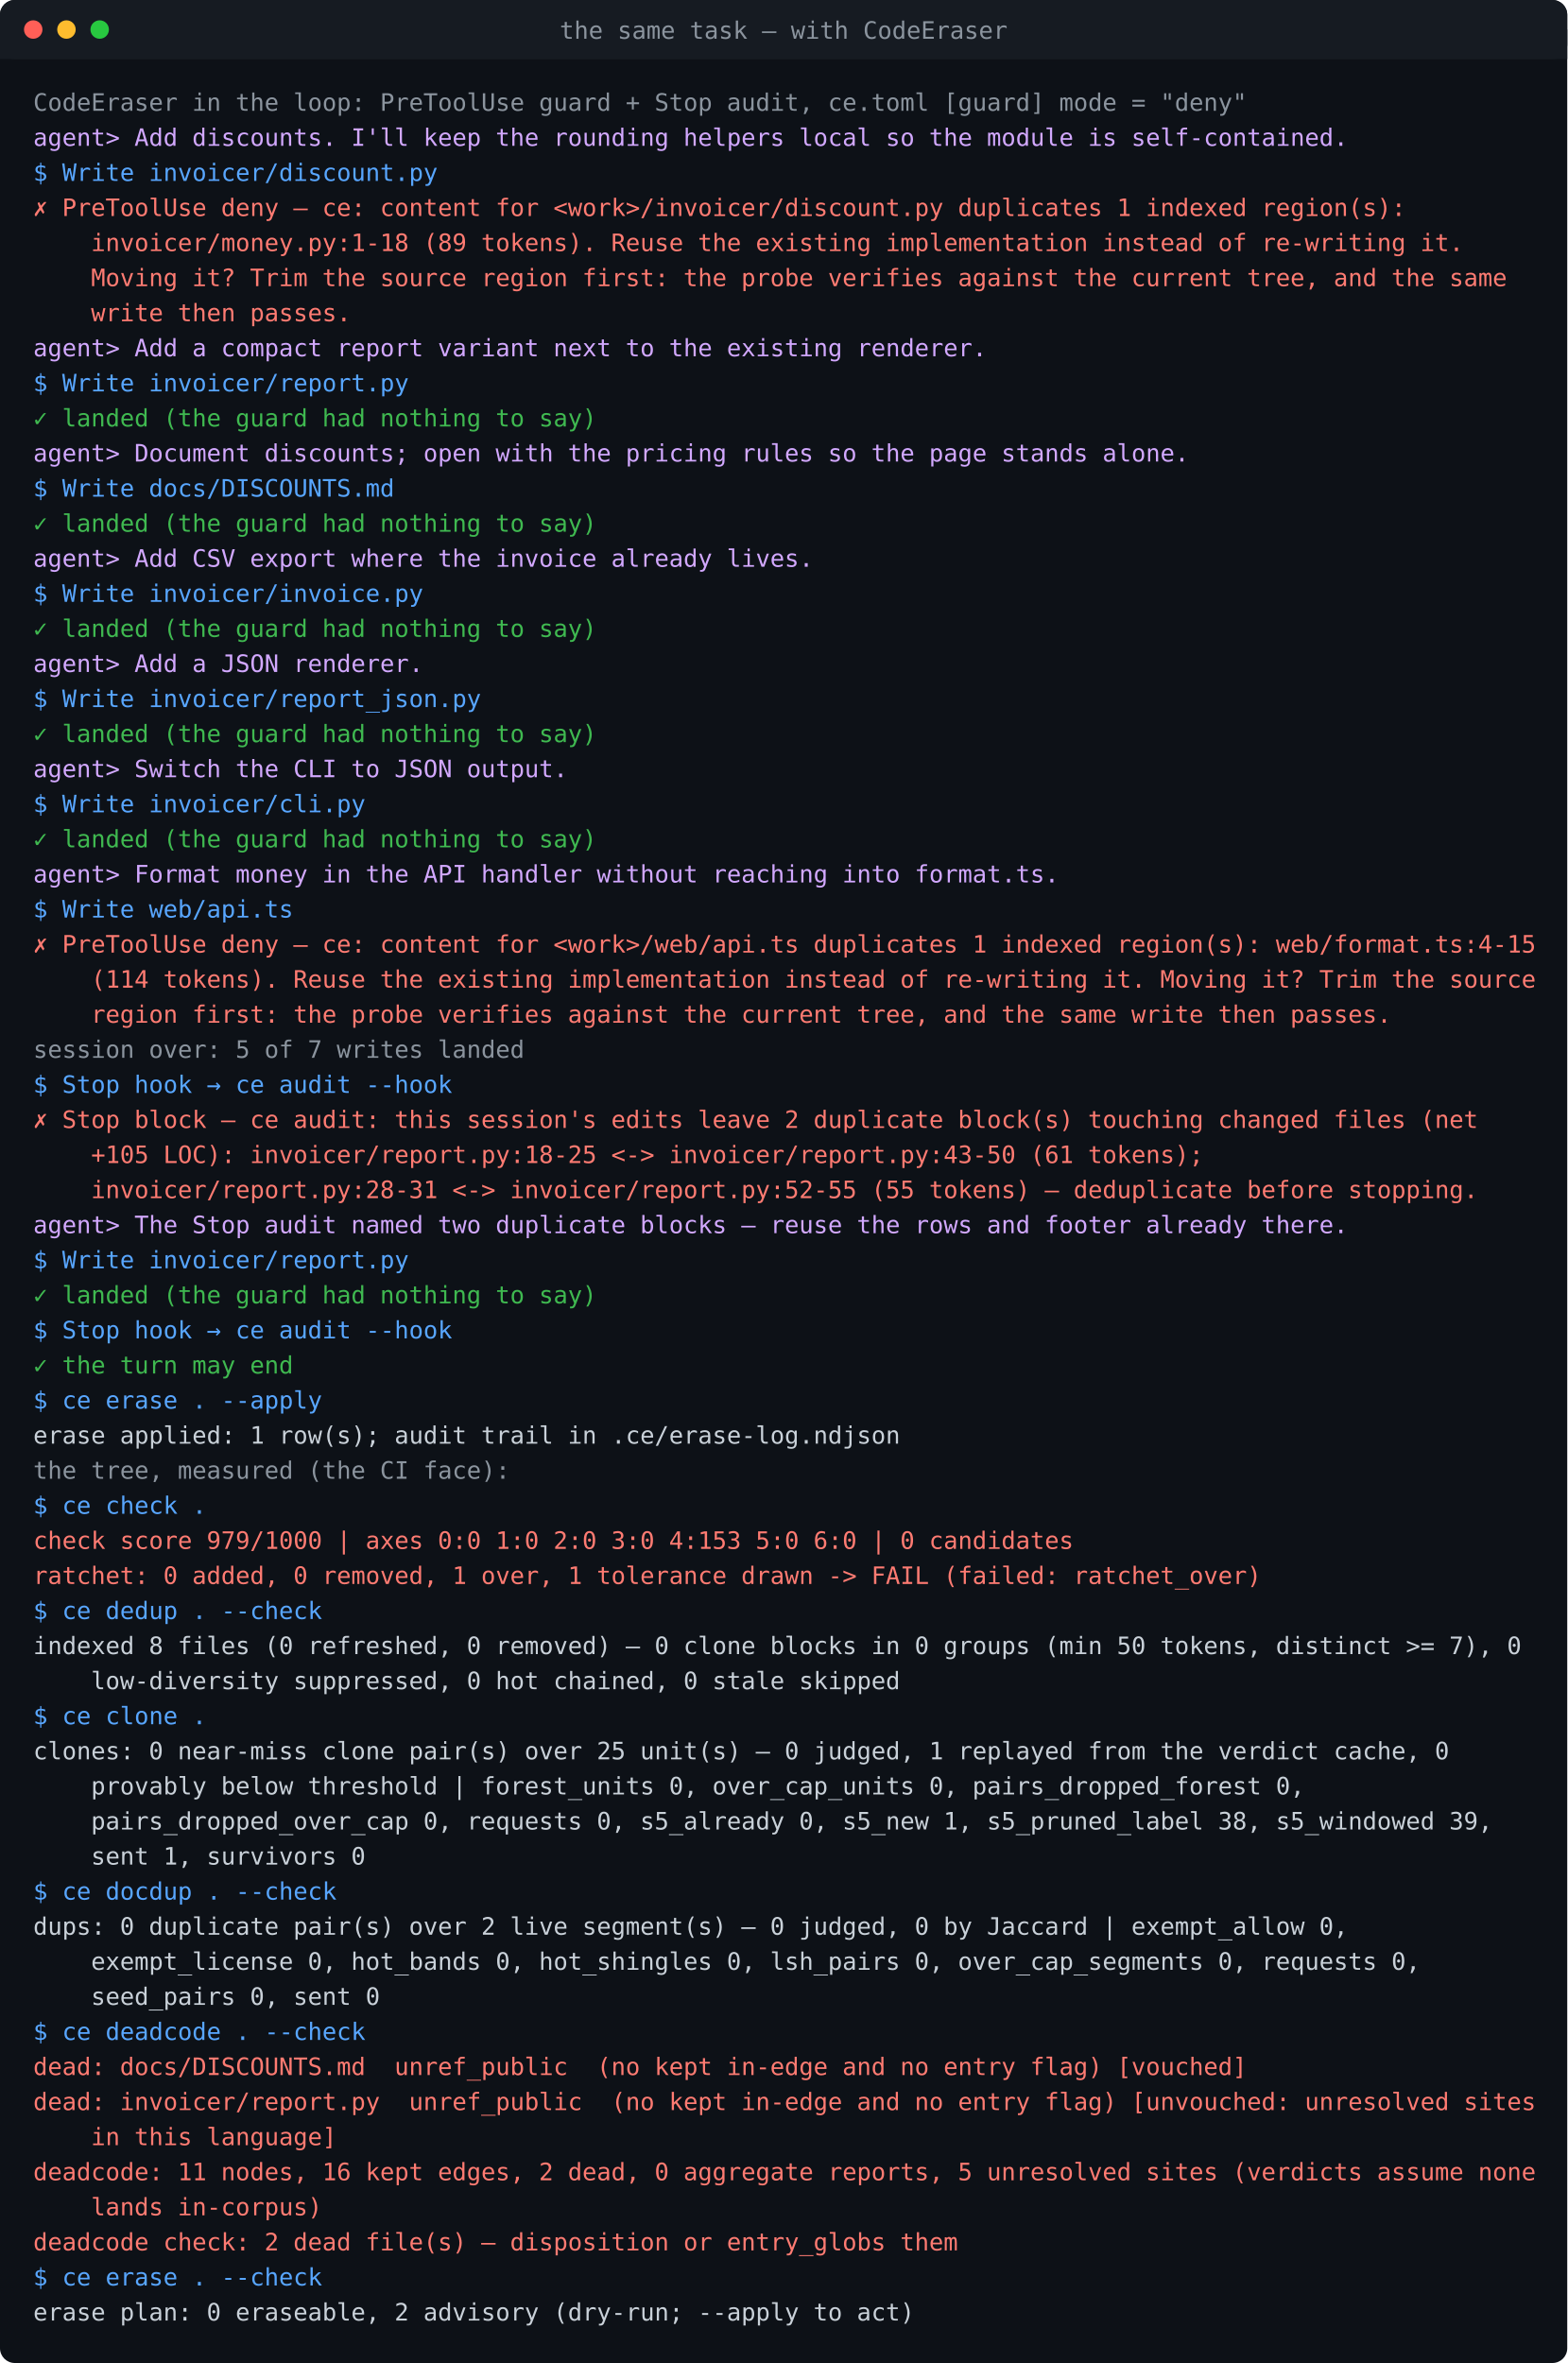
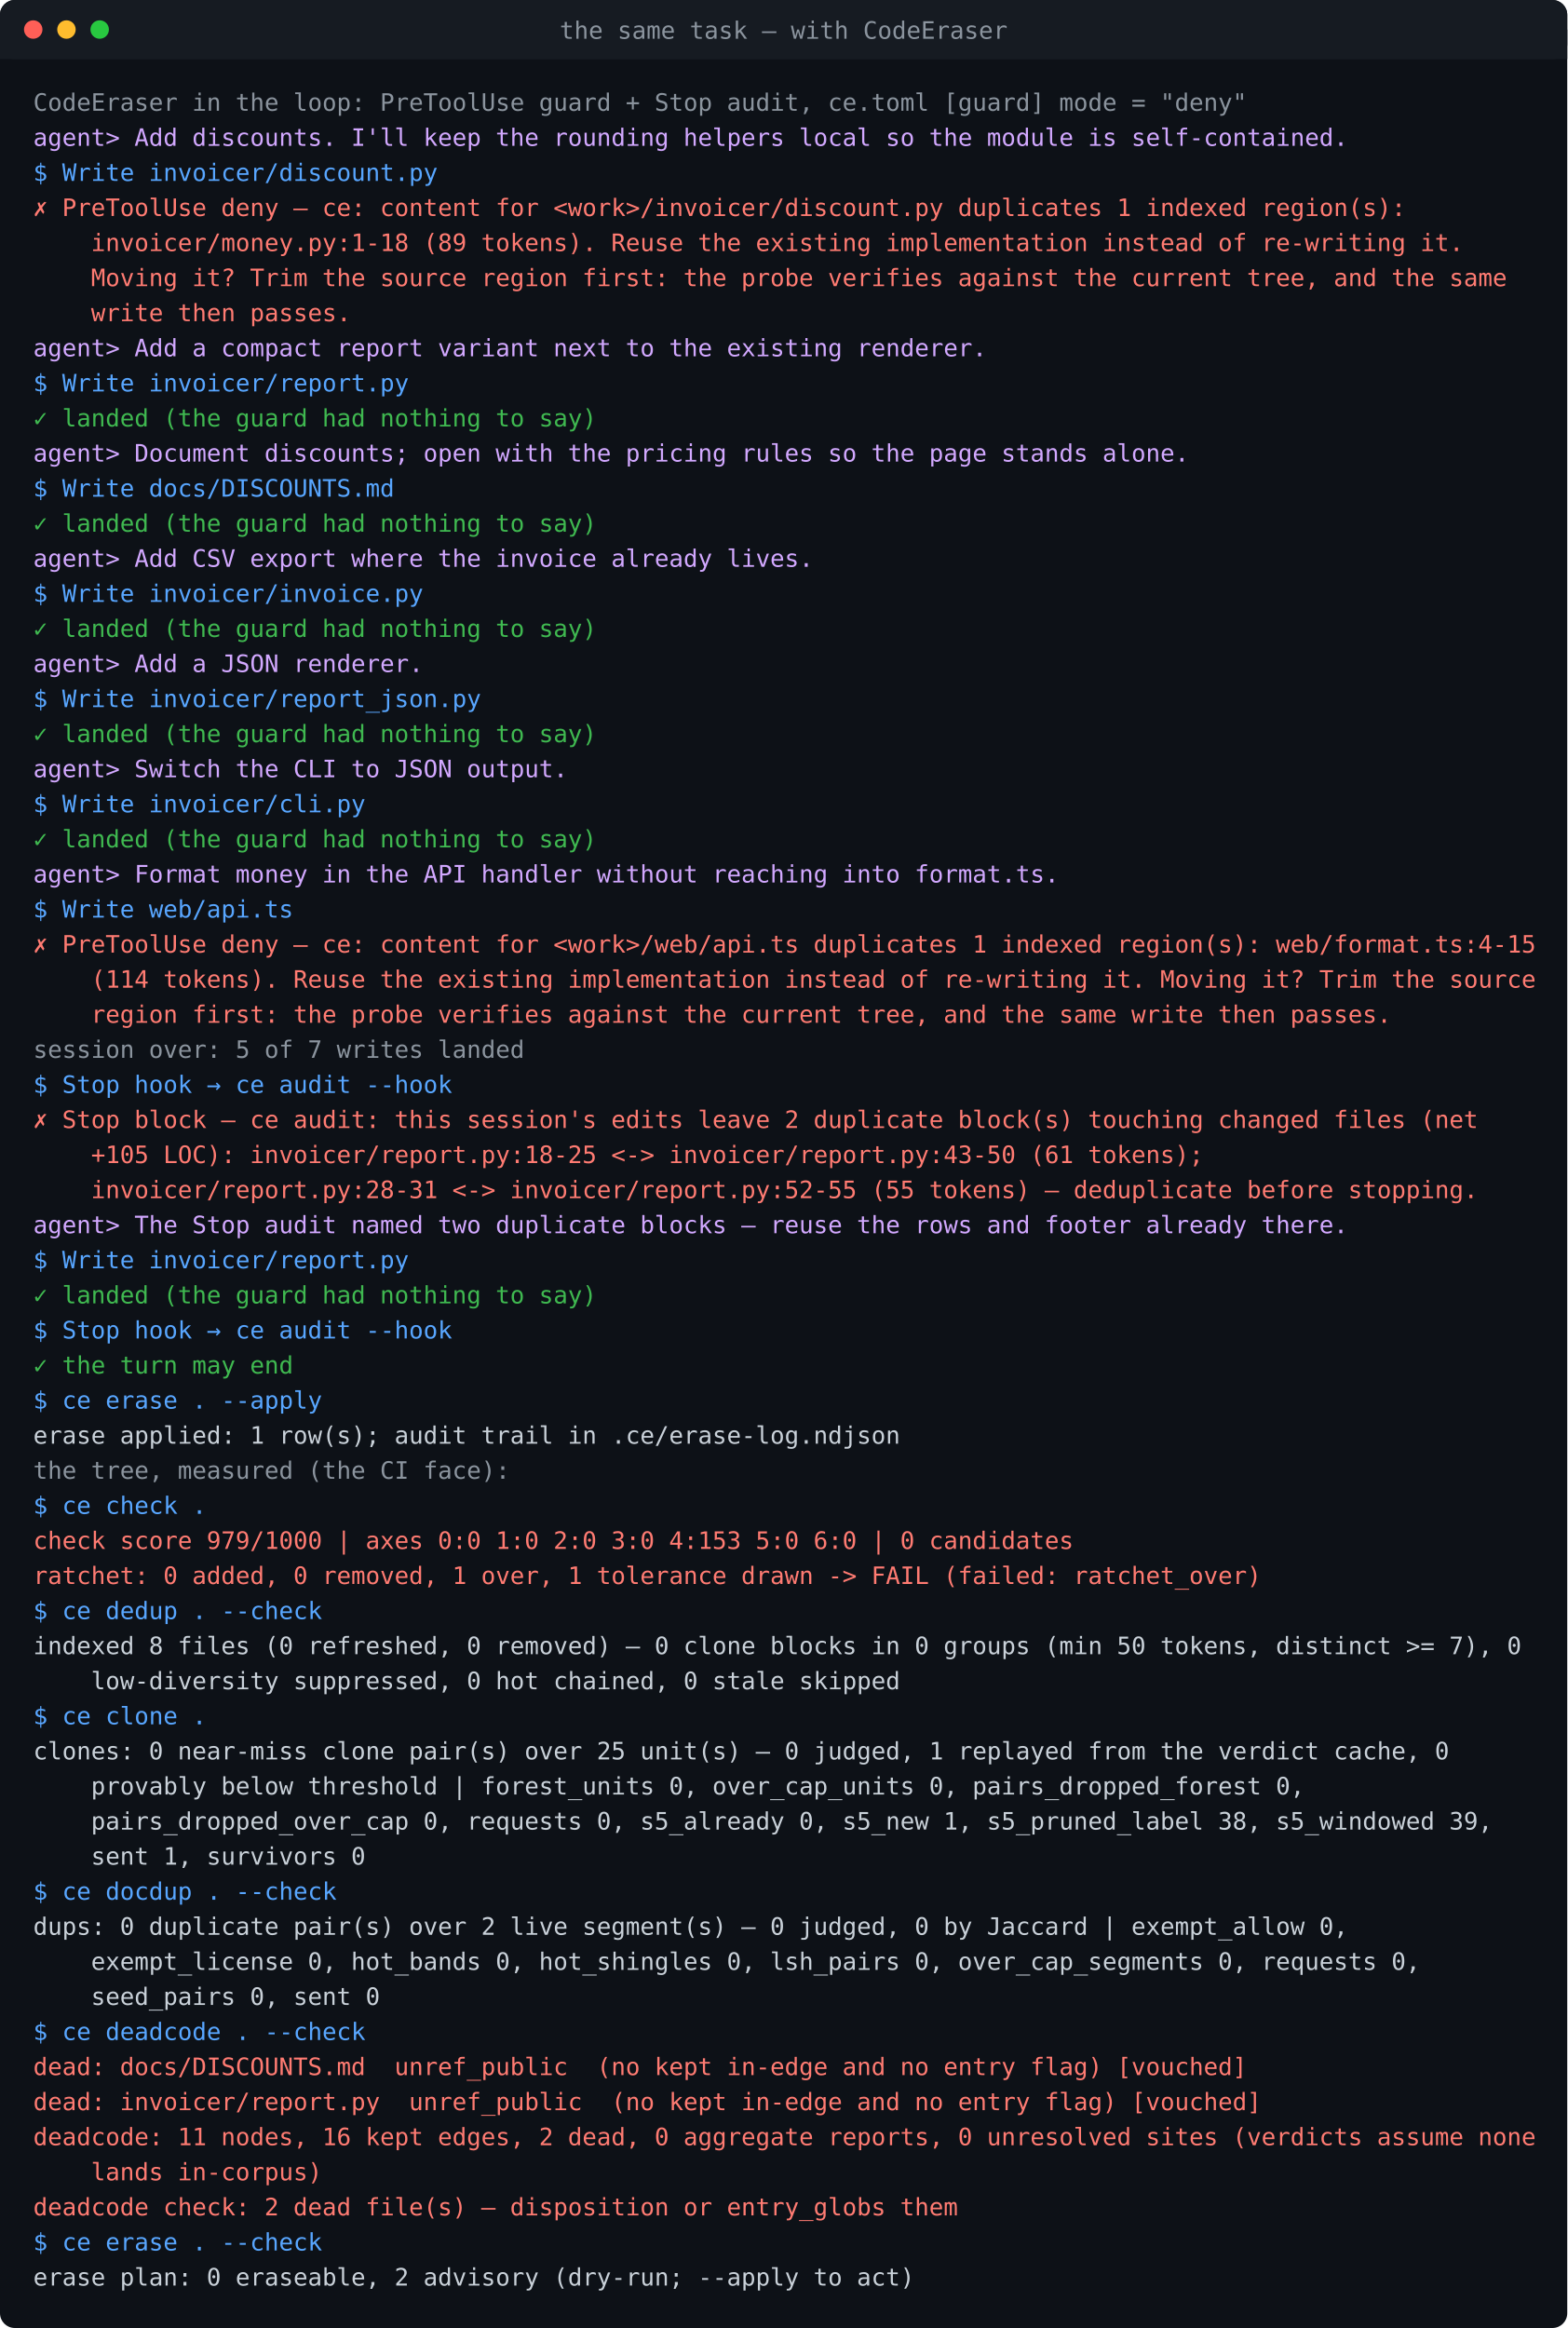
- <svg xmlns="http://www.w3.org/2000/svg" viewBox="0 0 849 1280" font-family="ui-monospace, SFMono-Regular, Menlo, Consolas, 'DejaVu Sans Mono', monospace" font-size="13">
-   <rect width="849" height="1280" rx="8" fill="#0d1117" />
+ <svg xmlns="http://www.w3.org/2000/svg" viewBox="0 0 849 1261" font-family="ui-monospace, SFMono-Regular, Menlo, Consolas, 'DejaVu Sans Mono', monospace" font-size="13">
+   <rect width="849" height="1261" rx="8" fill="#0d1117" />
  <rect width="849" height="32" rx="8" fill="#161b22" />
  <rect y="16" width="849" height="16" fill="#161b22" />
  <circle cx="18" cy="16" r="5" fill="#ff5f57" />
  <circle cx="36" cy="16" r="5" fill="#febc2e" />
  <circle cx="54" cy="16" r="5" fill="#28c840" />
  <text x="424.5" y="21" fill="#8b949e" text-anchor="middle">the same task — with CodeEraser</text>
  <text x="18" y="60" fill="#8b949e" xml:space="preserve">CodeEraser in the loop: PreToolUse guard + Stop audit, ce.toml [guard] mode = "deny"</text>
  <text x="18" y="79" fill="#d2a8ff" xml:space="preserve">agent&gt; Add discounts. I'll keep the rounding helpers local so the module is self-contained.</text>
  <text x="18" y="98" fill="#58a6ff" xml:space="preserve">$ Write invoicer/discount.py</text>
  <text x="18" y="117" fill="#ff7b72" xml:space="preserve">✗ PreToolUse deny — ce: content for &lt;work&gt;/invoicer/discount.py duplicates 1 indexed region(s):</text>
  <text x="18" y="136" fill="#ff7b72" xml:space="preserve">    invoicer/money.py:1-18 (89 tokens). Reuse the existing implementation instead of re-writing it.</text>
  <text x="18" y="155" fill="#ff7b72" xml:space="preserve">    Moving it? Trim the source region first: the probe verifies against the current tree, and the same</text>
  <text x="18" y="174" fill="#ff7b72" xml:space="preserve">    write then passes.</text>
  <text x="18" y="193" fill="#d2a8ff" xml:space="preserve">agent&gt; Add a compact report variant next to the existing renderer.</text>
  <text x="18" y="212" fill="#58a6ff" xml:space="preserve">$ Write invoicer/report.py</text>
  <text x="18" y="231" fill="#3fb950" xml:space="preserve">✓ landed (the guard had nothing to say)</text>
  <text x="18" y="250" fill="#d2a8ff" xml:space="preserve">agent&gt; Document discounts; open with the pricing rules so the page stands alone.</text>
  <text x="18" y="269" fill="#58a6ff" xml:space="preserve">$ Write docs/DISCOUNTS.md</text>
  <text x="18" y="288" fill="#3fb950" xml:space="preserve">✓ landed (the guard had nothing to say)</text>
  <text x="18" y="307" fill="#d2a8ff" xml:space="preserve">agent&gt; Add CSV export where the invoice already lives.</text>
  <text x="18" y="326" fill="#58a6ff" xml:space="preserve">$ Write invoicer/invoice.py</text>
  <text x="18" y="345" fill="#3fb950" xml:space="preserve">✓ landed (the guard had nothing to say)</text>
  <text x="18" y="364" fill="#d2a8ff" xml:space="preserve">agent&gt; Add a JSON renderer.</text>
  <text x="18" y="383" fill="#58a6ff" xml:space="preserve">$ Write invoicer/report_json.py</text>
  <text x="18" y="402" fill="#3fb950" xml:space="preserve">✓ landed (the guard had nothing to say)</text>
  <text x="18" y="421" fill="#d2a8ff" xml:space="preserve">agent&gt; Switch the CLI to JSON output.</text>
  <text x="18" y="440" fill="#58a6ff" xml:space="preserve">$ Write invoicer/cli.py</text>
  <text x="18" y="459" fill="#3fb950" xml:space="preserve">✓ landed (the guard had nothing to say)</text>
  <text x="18" y="478" fill="#d2a8ff" xml:space="preserve">agent&gt; Format money in the API handler without reaching into format.ts.</text>
  <text x="18" y="497" fill="#58a6ff" xml:space="preserve">$ Write web/api.ts</text>
  <text x="18" y="516" fill="#ff7b72" xml:space="preserve">✗ PreToolUse deny — ce: content for &lt;work&gt;/web/api.ts duplicates 1 indexed region(s): web/format.ts:4-15</text>
  <text x="18" y="535" fill="#ff7b72" xml:space="preserve">    (114 tokens). Reuse the existing implementation instead of re-writing it. Moving it? Trim the source</text>
  <text x="18" y="554" fill="#ff7b72" xml:space="preserve">    region first: the probe verifies against the current tree, and the same write then passes.</text>
  <text x="18" y="573" fill="#8b949e" xml:space="preserve">session over: 5 of 7 writes landed</text>
  <text x="18" y="592" fill="#58a6ff" xml:space="preserve">$ Stop hook → ce audit --hook</text>
  <text x="18" y="611" fill="#ff7b72" xml:space="preserve">✗ Stop block — ce audit: this session's edits leave 2 duplicate block(s) touching changed files (net</text>
  <text x="18" y="630" fill="#ff7b72" xml:space="preserve">    +105 LOC): invoicer/report.py:18-25 &lt;-&gt; invoicer/report.py:43-50 (61 tokens);</text>
  <text x="18" y="649" fill="#ff7b72" xml:space="preserve">    invoicer/report.py:28-31 &lt;-&gt; invoicer/report.py:52-55 (55 tokens) — deduplicate before stopping.</text>
  <text x="18" y="668" fill="#d2a8ff" xml:space="preserve">agent&gt; The Stop audit named two duplicate blocks — reuse the rows and footer already there.</text>
  <text x="18" y="687" fill="#58a6ff" xml:space="preserve">$ Write invoicer/report.py</text>
  <text x="18" y="706" fill="#3fb950" xml:space="preserve">✓ landed (the guard had nothing to say)</text>
  <text x="18" y="725" fill="#58a6ff" xml:space="preserve">$ Stop hook → ce audit --hook</text>
  <text x="18" y="744" fill="#3fb950" xml:space="preserve">✓ the turn may end</text>
  <text x="18" y="763" fill="#58a6ff" xml:space="preserve">$ ce erase . --apply</text>
  <text x="18" y="782" fill="#c9d1d9" xml:space="preserve">erase applied: 1 row(s); audit trail in .ce/erase-log.ndjson</text>
  <text x="18" y="801" fill="#8b949e" xml:space="preserve">the tree, measured (the CI face):</text>
  <text x="18" y="820" fill="#58a6ff" xml:space="preserve">$ ce check .</text>
  <text x="18" y="839" fill="#ff7b72" xml:space="preserve">check score 979/1000 | axes 0:0 1:0 2:0 3:0 4:153 5:0 6:0 | 0 candidates</text>
  <text x="18" y="858" fill="#ff7b72" xml:space="preserve">ratchet: 0 added, 0 removed, 1 over, 1 tolerance drawn -&gt; FAIL (failed: ratchet_over)</text>
  <text x="18" y="877" fill="#58a6ff" xml:space="preserve">$ ce dedup . --check</text>
  <text x="18" y="896" fill="#c9d1d9" xml:space="preserve">indexed 8 files (0 refreshed, 0 removed) — 0 clone blocks in 0 groups (min 50 tokens, distinct &gt;= 7), 0</text>
  <text x="18" y="915" fill="#c9d1d9" xml:space="preserve">    low-diversity suppressed, 0 hot chained, 0 stale skipped</text>
  <text x="18" y="934" fill="#58a6ff" xml:space="preserve">$ ce clone .</text>
  <text x="18" y="953" fill="#c9d1d9" xml:space="preserve">clones: 0 near-miss clone pair(s) over 25 unit(s) — 0 judged, 1 replayed from the verdict cache, 0</text>
  <text x="18" y="972" fill="#c9d1d9" xml:space="preserve">    provably below threshold | forest_units 0, over_cap_units 0, pairs_dropped_forest 0,</text>
  <text x="18" y="991" fill="#c9d1d9" xml:space="preserve">    pairs_dropped_over_cap 0, requests 0, s5_already 0, s5_new 1, s5_pruned_label 38, s5_windowed 39,</text>
  <text x="18" y="1010" fill="#c9d1d9" xml:space="preserve">    sent 1, survivors 0</text>
  <text x="18" y="1029" fill="#58a6ff" xml:space="preserve">$ ce docdup . --check</text>
  <text x="18" y="1048" fill="#c9d1d9" xml:space="preserve">dups: 0 duplicate pair(s) over 2 live segment(s) — 0 judged, 0 by Jaccard | exempt_allow 0,</text>
  <text x="18" y="1067" fill="#c9d1d9" xml:space="preserve">    exempt_license 0, hot_bands 0, hot_shingles 0, lsh_pairs 0, over_cap_segments 0, requests 0,</text>
  <text x="18" y="1086" fill="#c9d1d9" xml:space="preserve">    seed_pairs 0, sent 0</text>
  <text x="18" y="1105" fill="#58a6ff" xml:space="preserve">$ ce deadcode . --check</text>
  <text x="18" y="1124" fill="#ff7b72" xml:space="preserve">dead: docs/DISCOUNTS.md  unref_public  (no kept in-edge and no entry flag) [vouched]</text>
-   <text x="18" y="1143" fill="#ff7b72" xml:space="preserve">dead: invoicer/report.py  unref_public  (no kept in-edge and no entry flag) [unvouched: unresolved sites</text>
-   <text x="18" y="1162" fill="#ff7b72" xml:space="preserve">    in this language]</text>
-   <text x="18" y="1181" fill="#ff7b72" xml:space="preserve">deadcode: 11 nodes, 16 kept edges, 2 dead, 0 aggregate reports, 5 unresolved sites (verdicts assume none</text>
-   <text x="18" y="1200" fill="#ff7b72" xml:space="preserve">    lands in-corpus)</text>
-   <text x="18" y="1219" fill="#ff7b72" xml:space="preserve">deadcode check: 2 dead file(s) — disposition or entry_globs them</text>
-   <text x="18" y="1238" fill="#58a6ff" xml:space="preserve">$ ce erase . --check</text>
-   <text x="18" y="1257" fill="#c9d1d9" xml:space="preserve">erase plan: 0 eraseable, 2 advisory (dry-run; --apply to act)</text>
+   <text x="18" y="1143" fill="#ff7b72" xml:space="preserve">dead: invoicer/report.py  unref_public  (no kept in-edge and no entry flag) [vouched]</text>
+   <text x="18" y="1162" fill="#ff7b72" xml:space="preserve">deadcode: 11 nodes, 16 kept edges, 2 dead, 0 aggregate reports, 0 unresolved sites (verdicts assume none</text>
+   <text x="18" y="1181" fill="#ff7b72" xml:space="preserve">    lands in-corpus)</text>
+   <text x="18" y="1200" fill="#ff7b72" xml:space="preserve">deadcode check: 2 dead file(s) — disposition or entry_globs them</text>
+   <text x="18" y="1219" fill="#58a6ff" xml:space="preserve">$ ce erase . --check</text>
+   <text x="18" y="1238" fill="#c9d1d9" xml:space="preserve">erase plan: 0 eraseable, 2 advisory (dry-run; --apply to act)</text>
</svg>
